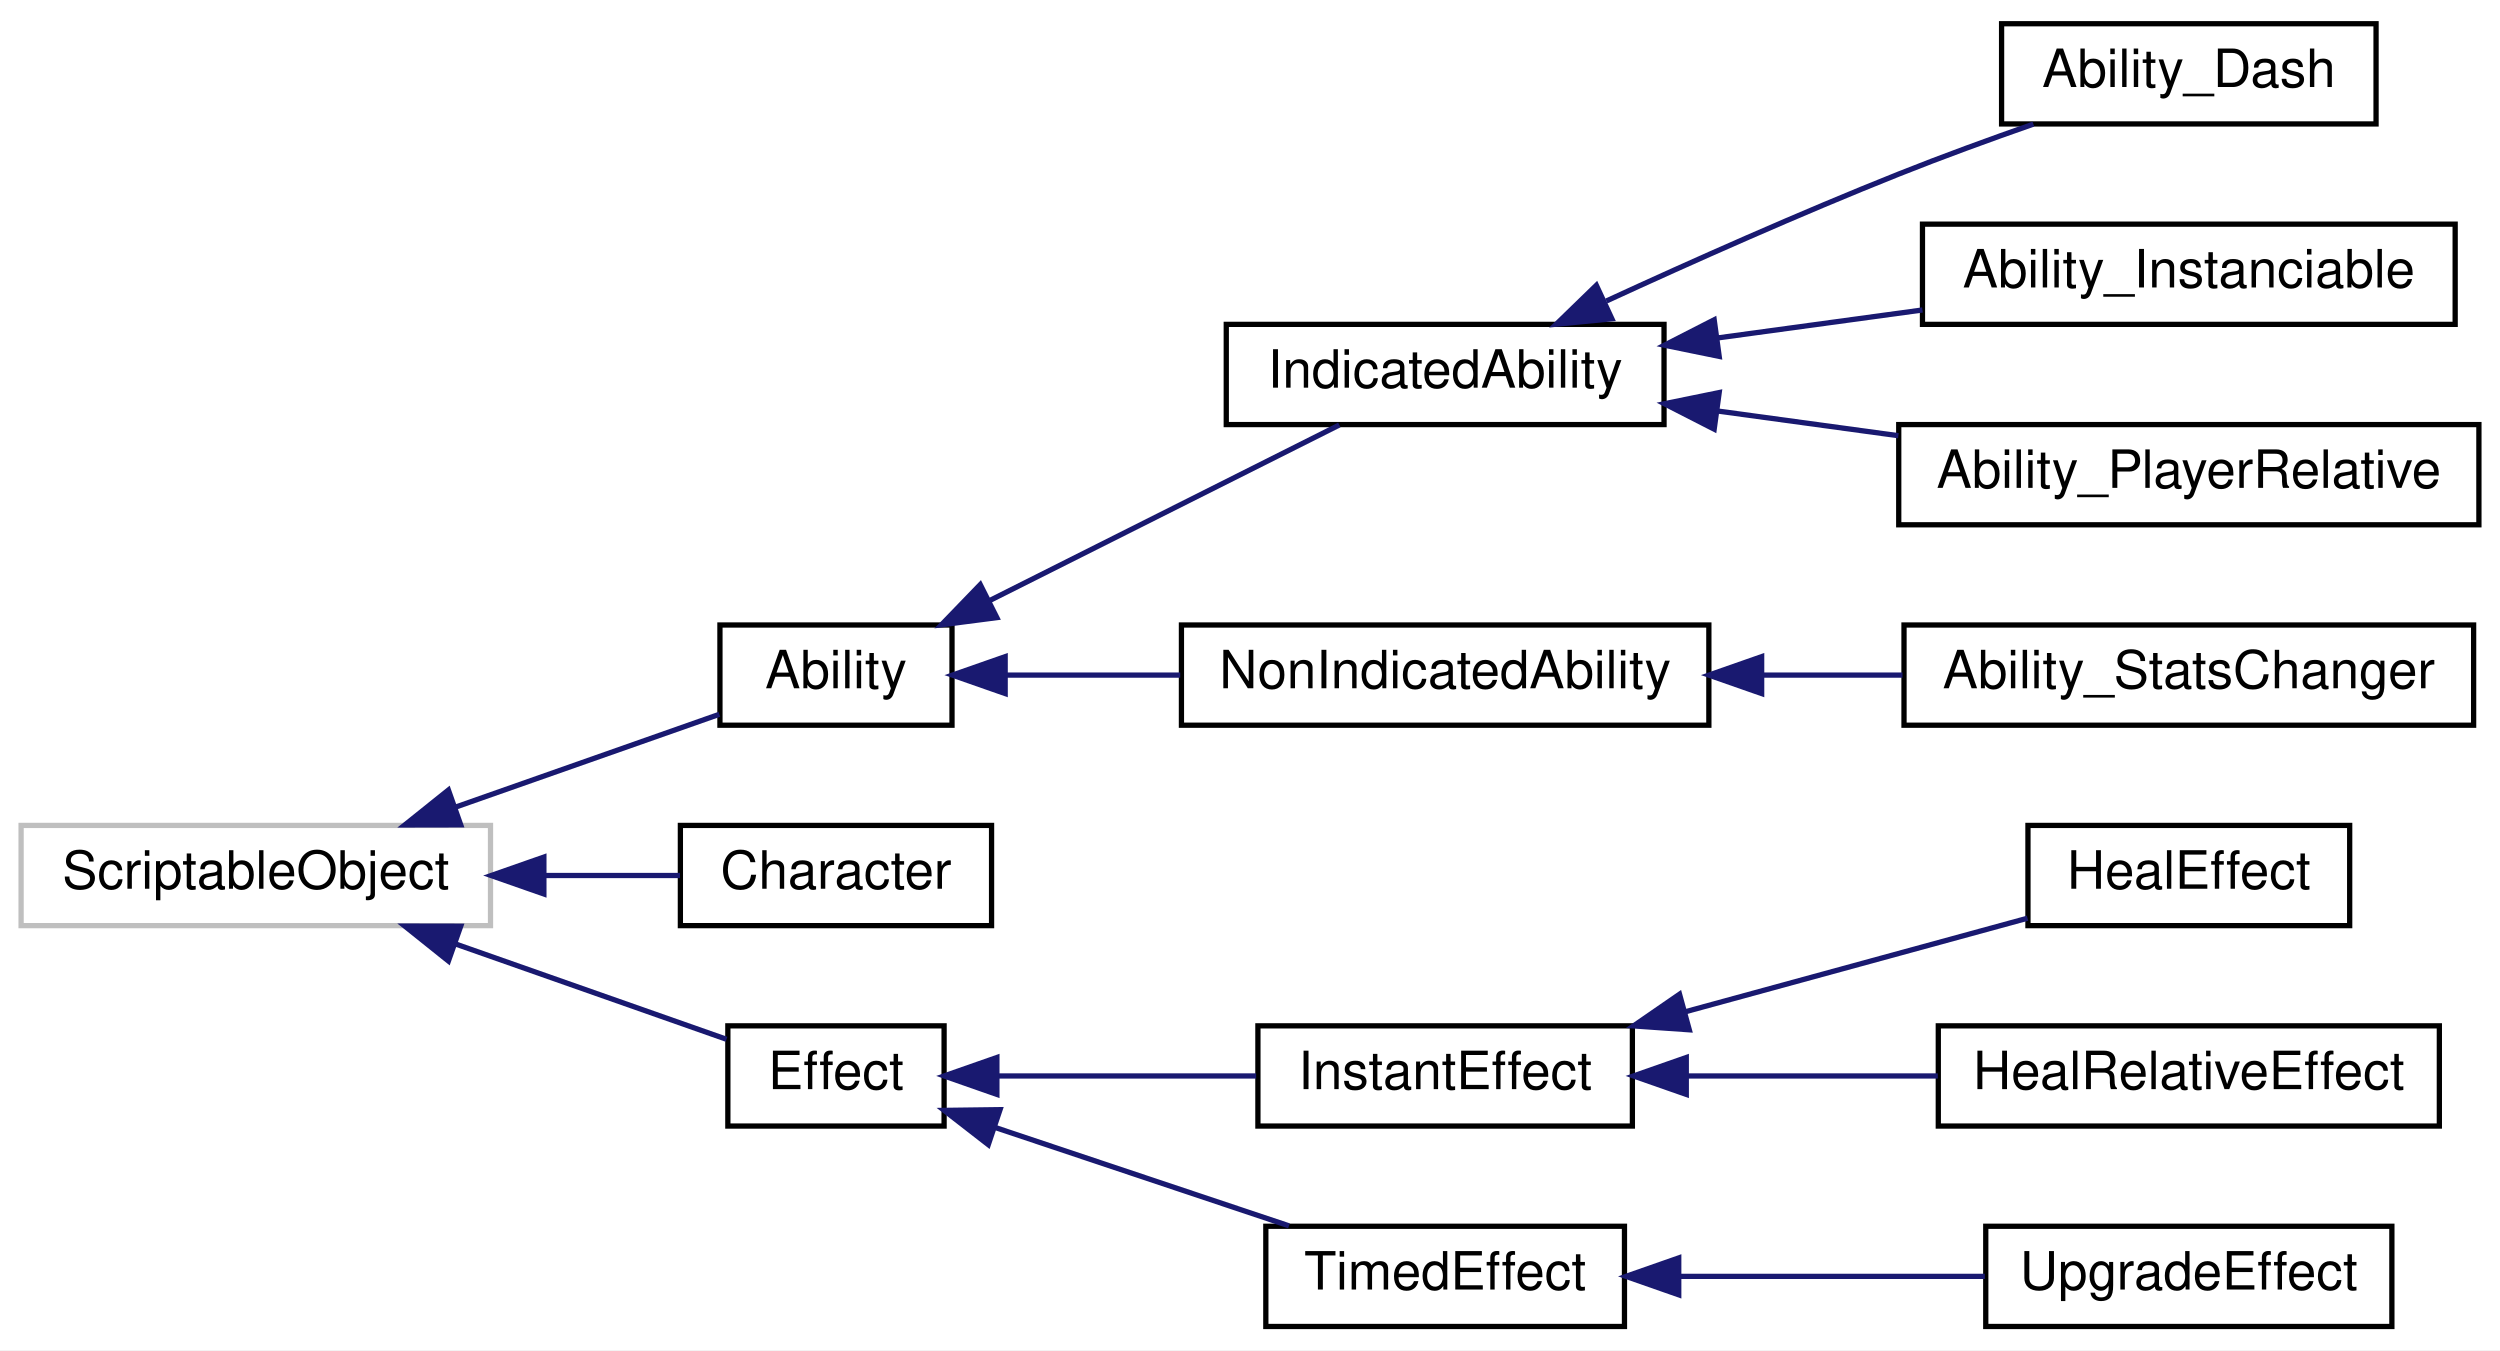
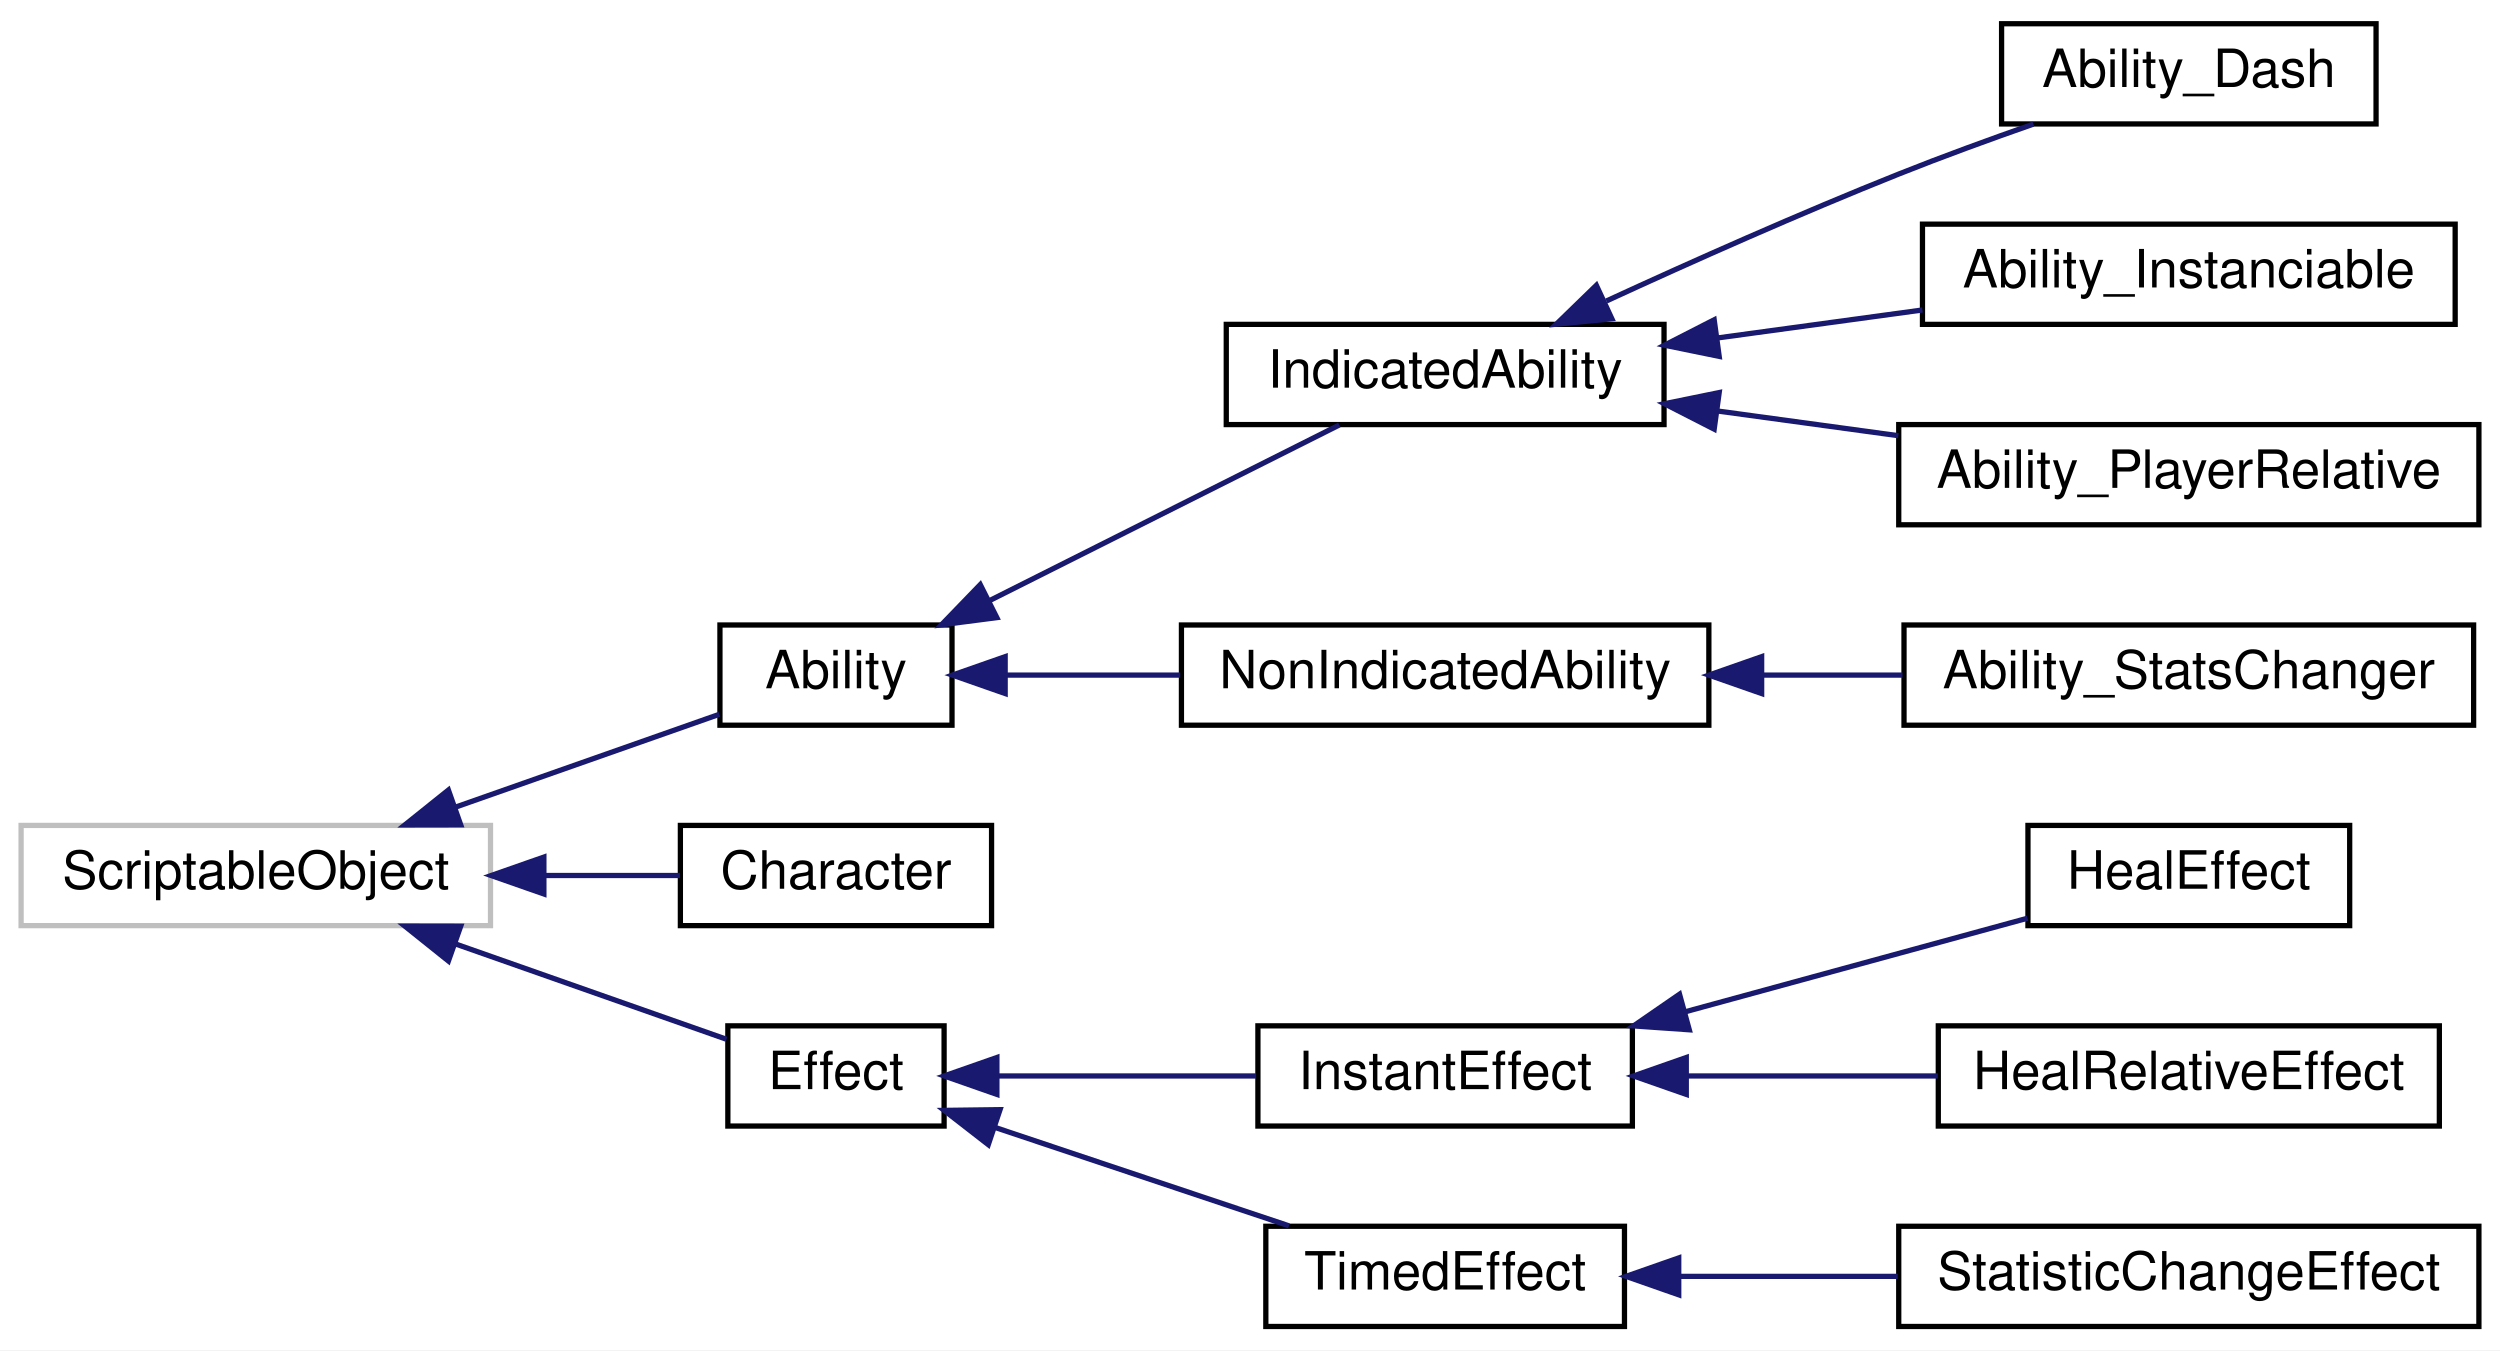
<svg xmlns="http://www.w3.org/2000/svg" xmlns:xlink="http://www.w3.org/1999/xlink" width="474pt" height="256pt" viewBox="0.00 0.00 474.00 256.00">
  <g id="graph0" class="graph" transform="scale(1 1) rotate(0) translate(4 252)">
    <polygon fill="white" stroke="transparent" points="-4,4 -4,-252 470,-252 470,4 -4,4" />
    <g id="node1" class="node">
      <g id="a_node1">
        <a xlink:title=" ">
          <polygon fill="white" stroke="#bfbfbf" points="0,-76.5 0,-95.5 89,-95.5 89,-76.5 0,-76.5" />
          <text text-anchor="middle" x="44.5" y="-83.5" font-family="Helvetica,sans-Serif" font-size="10.00">ScriptableObject</text>
        </a>
      </g>
    </g>
    <g id="node2" class="node">
      <g id="a_node2">
        <a xlink:href="class_ability.xhtml" target="_top" xlink:title=" ">
          <polygon fill="white" stroke="black" points="132.5,-114.5 132.5,-133.5 176.5,-133.5 176.5,-114.5 132.5,-114.5" />
          <text text-anchor="middle" x="154.5" y="-121.5" font-family="Helvetica,sans-Serif" font-size="10.00">Ability</text>
        </a>
      </g>
    </g>
    <g id="edge1" class="edge">
      <path fill="none" stroke="midnightblue" d="M82.25,-98.93C98.97,-104.81 118.14,-111.56 132.39,-116.57" />
      <polygon fill="midnightblue" stroke="midnightblue" points="83.35,-95.61 72.75,-95.59 81.02,-102.21 83.35,-95.61" />
    </g>
    <g id="node9" class="node">
      <g id="a_node9">
        <a xlink:href="class_character.xhtml" target="_top" xlink:title=" ">
          <polygon fill="white" stroke="black" points="125,-76.5 125,-95.5 184,-95.5 184,-76.5 125,-76.5" />
          <text text-anchor="middle" x="154.5" y="-83.5" font-family="Helvetica,sans-Serif" font-size="10.00">Character</text>
        </a>
      </g>
    </g>
    <g id="edge8" class="edge">
      <path fill="none" stroke="midnightblue" d="M99.12,-86C108.03,-86 116.95,-86 124.92,-86" />
      <polygon fill="midnightblue" stroke="midnightblue" points="99.12,-82.5 89.12,-86 99.12,-89.5 99.12,-82.5" />
    </g>
    <g id="node10" class="node">
      <g id="a_node10">
-         <a xlink:href="class_effect.xhtml" target="_top" xlink:title=" ">
+         <a xlink:href="class_effect.xhtml" target="_top" xlink:title="Abstract base info container class for an Effect.">
          <polygon fill="white" stroke="black" points="134,-38.5 134,-57.5 175,-57.5 175,-38.5 134,-38.5" />
          <text text-anchor="middle" x="154.5" y="-45.5" font-family="Helvetica,sans-Serif" font-size="10.00">Effect</text>
        </a>
      </g>
    </g>
    <g id="edge9" class="edge">
      <path fill="none" stroke="midnightblue" d="M82.52,-72.97C99.71,-66.93 119.46,-59.98 133.75,-54.95" />
      <polygon fill="midnightblue" stroke="midnightblue" points="81.02,-69.79 72.75,-76.41 83.35,-76.39 81.02,-69.79" />
    </g>
    <g id="node3" class="node">
      <g id="a_node3">
        <a xlink:href="class_indicated_ability.xhtml" target="_top" xlink:title="Encapsulador de les Ability que han de mostrar l'indicador">
          <polygon fill="white" stroke="black" points="228.5,-171.5 228.5,-190.5 311.5,-190.5 311.5,-171.5 228.5,-171.5" />
          <text text-anchor="middle" x="270" y="-178.5" font-family="Helvetica,sans-Serif" font-size="10.00">IndicatedAbility</text>
        </a>
      </g>
    </g>
    <g id="edge2" class="edge">
      <path fill="none" stroke="midnightblue" d="M183.45,-138.04C204.13,-148.42 231.75,-162.29 249.94,-171.43" />
      <polygon fill="midnightblue" stroke="midnightblue" points="185,-134.9 174.5,-133.54 181.86,-141.16 185,-134.9" />
    </g>
    <g id="node7" class="node">
      <g id="a_node7">
-         <a xlink:href="class_non_indicated_ability.xhtml" target="_top" xlink:title=" ">
+         <a xlink:href="class_non_indicated_ability.xhtml" target="_top" xlink:title="Encapsulador de les Ability que NO han de mostrar cap indicador.">
          <polygon fill="white" stroke="black" points="220,-114.5 220,-133.5 320,-133.5 320,-114.5 220,-114.5" />
          <text text-anchor="middle" x="270" y="-121.5" font-family="Helvetica,sans-Serif" font-size="10.00">NonIndicatedAbility</text>
        </a>
      </g>
    </g>
    <g id="edge6" class="edge">
      <path fill="none" stroke="midnightblue" d="M186.66,-124C196.9,-124 208.53,-124 219.77,-124" />
      <polygon fill="midnightblue" stroke="midnightblue" points="186.58,-120.5 176.58,-124 186.58,-127.5 186.58,-120.5" />
    </g>
    <g id="node4" class="node">
      <g id="a_node4">
        <a xlink:href="class_ability___dash.xhtml" target="_top" xlink:title=" ">
          <polygon fill="white" stroke="black" points="375.5,-228.5 375.5,-247.5 446.5,-247.5 446.5,-228.5 375.5,-228.5" />
          <text text-anchor="middle" x="411" y="-235.5" font-family="Helvetica,sans-Serif" font-size="10.00">Ability_Dash</text>
        </a>
      </g>
    </g>
    <g id="edge3" class="edge">
      <path fill="none" stroke="midnightblue" d="M300.56,-194.93C316.78,-202.4 337.35,-211.56 356,-219 364.22,-222.28 373.25,-225.57 381.53,-228.47" />
      <polygon fill="midnightblue" stroke="midnightblue" points="301.61,-191.56 291.07,-190.53 298.67,-197.91 301.61,-191.56" />
    </g>
    <g id="node5" class="node">
      <g id="a_node5">
        <a xlink:href="class_ability___instanciable.xhtml" target="_top" xlink:title=" ">
          <polygon fill="white" stroke="black" points="360.5,-190.5 360.5,-209.5 461.5,-209.5 461.5,-190.5 360.5,-190.5" />
          <text text-anchor="middle" x="411" y="-197.5" font-family="Helvetica,sans-Serif" font-size="10.00">Ability_Instanciable</text>
        </a>
      </g>
    </g>
    <g id="edge4" class="edge">
      <path fill="none" stroke="midnightblue" d="M321.53,-187.91C334.23,-189.64 347.85,-191.5 360.5,-193.23" />
      <polygon fill="midnightblue" stroke="midnightblue" points="321.96,-184.43 311.58,-186.55 321.01,-191.37 321.96,-184.43" />
    </g>
    <g id="node6" class="node">
      <g id="a_node6">
        <a xlink:href="class_ability___player_relative.xhtml" target="_top" xlink:title=" ">
          <polygon fill="white" stroke="black" points="356,-152.5 356,-171.5 466,-171.5 466,-152.5 356,-152.5" />
          <text text-anchor="middle" x="411" y="-159.5" font-family="Helvetica,sans-Serif" font-size="10.00">Ability_PlayerRelative</text>
        </a>
      </g>
    </g>
    <g id="edge5" class="edge">
      <path fill="none" stroke="midnightblue" d="M321.6,-174.08C332.76,-172.56 344.63,-170.94 355.93,-169.39" />
      <polygon fill="midnightblue" stroke="midnightblue" points="321.01,-170.63 311.58,-175.45 321.96,-177.57 321.01,-170.63" />
    </g>
    <g id="node8" class="node">
      <g id="a_node8">
        <a xlink:href="class_ability___stats_changer.xhtml" target="_top" xlink:title=" ">
          <polygon fill="white" stroke="black" points="357,-114.5 357,-133.5 465,-133.5 465,-114.5 357,-114.5" />
          <text text-anchor="middle" x="411" y="-121.5" font-family="Helvetica,sans-Serif" font-size="10.00">Ability_StatsChanger</text>
        </a>
      </g>
    </g>
    <g id="edge7" class="edge">
      <path fill="none" stroke="midnightblue" d="M330.2,-124C339.01,-124 348.04,-124 356.71,-124" />
      <polygon fill="midnightblue" stroke="midnightblue" points="330.01,-120.5 320.01,-124 330.01,-127.5 330.01,-120.5" />
    </g>
    <g id="node11" class="node">
      <g id="a_node11">
        <a xlink:href="class_instant_effect.xhtml" target="_top" xlink:title="InstantEffect és un encapsulador per tots els Effect que s'executen de forma instantània.">
          <polygon fill="white" stroke="black" points="234.5,-38.5 234.5,-57.5 305.5,-57.5 305.5,-38.5 234.5,-38.5" />
          <text text-anchor="middle" x="270" y="-45.5" font-family="Helvetica,sans-Serif" font-size="10.00">InstantEffect</text>
        </a>
      </g>
    </g>
    <g id="edge10" class="edge">
      <path fill="none" stroke="midnightblue" d="M185.27,-48C200.26,-48 218.53,-48 234.17,-48" />
      <polygon fill="midnightblue" stroke="midnightblue" points="185.01,-44.5 175.01,-48 185.01,-51.5 185.01,-44.5" />
    </g>
    <g id="node14" class="node">
      <g id="a_node14">
        <a xlink:href="class_timed_effect.xhtml" target="_top" xlink:title="TimedEffect és un encapsulador per tots els Effect que NO s'executen de forma instantània.">
          <polygon fill="white" stroke="black" points="236,-0.5 236,-19.5 304,-19.5 304,-0.5 236,-0.5" />
          <text text-anchor="middle" x="270" y="-7.5" font-family="Helvetica,sans-Serif" font-size="10.00">TimedEffect</text>
        </a>
      </g>
    </g>
    <g id="edge13" class="edge">
      <path fill="none" stroke="midnightblue" d="M184.53,-38.28C201.68,-32.54 223.31,-25.3 240.39,-19.58" />
      <polygon fill="midnightblue" stroke="midnightblue" points="183.38,-34.97 175.01,-41.47 185.61,-41.61 183.38,-34.97" />
    </g>
    <g id="node12" class="node">
      <g id="a_node12">
        <a xlink:href="class_heal_effect.xhtml" target="_top" xlink:title=" ">
          <polygon fill="white" stroke="black" points="380.5,-76.5 380.5,-95.5 441.5,-95.5 441.5,-76.5 380.5,-76.5" />
          <text text-anchor="middle" x="411" y="-83.5" font-family="Helvetica,sans-Serif" font-size="10.00">HealEffect</text>
        </a>
      </g>
    </g>
    <g id="edge11" class="edge">
      <path fill="none" stroke="midnightblue" d="M315.5,-60.16C336.73,-65.97 361.55,-72.75 380.42,-77.91" />
      <polygon fill="midnightblue" stroke="midnightblue" points="316.29,-56.75 305.72,-57.49 314.44,-63.5 316.29,-56.75" />
    </g>
    <g id="node13" class="node">
      <g id="a_node13">
        <a xlink:href="class_heal_relative_effect.xhtml" target="_top" xlink:title=" ">
          <polygon fill="white" stroke="black" points="363.5,-38.5 363.5,-57.5 458.5,-57.5 458.5,-38.5 363.5,-38.5" />
          <text text-anchor="middle" x="411" y="-45.5" font-family="Helvetica,sans-Serif" font-size="10.00">HealRelativeEffect</text>
        </a>
      </g>
    </g>
    <g id="edge12" class="edge">
      <path fill="none" stroke="midnightblue" d="M315.91,-48C331.1,-48 348.09,-48 363.41,-48" />
      <polygon fill="midnightblue" stroke="midnightblue" points="315.72,-44.5 305.72,-48 315.72,-51.5 315.72,-44.5" />
    </g>
    <g id="node15" class="node">
      <g id="a_node15">
-         <a xlink:href="class_upgrade_effect.xhtml" target="_top" xlink:title=" ">
-           <polygon fill="white" stroke="black" points="372.5,-0.5 372.5,-19.5 449.5,-19.5 449.5,-0.5 372.5,-0.5" />
-           <text text-anchor="middle" x="411" y="-7.5" font-family="Helvetica,sans-Serif" font-size="10.00">UpgradeEffect</text>
+         <a xlink:href="class_statistic_change_effect.xhtml" target="_top" xlink:title=" ">
+           <polygon fill="white" stroke="black" points="356,-0.5 356,-19.5 466,-19.5 466,-0.5 356,-0.5" />
+           <text text-anchor="middle" x="411" y="-7.5" font-family="Helvetica,sans-Serif" font-size="10.00">StatisticChangeEffect</text>
        </a>
      </g>
    </g>
    <g id="edge14" class="edge">
-       <path fill="none" stroke="midnightblue" d="M314.54,-10C333.07,-10 354.48,-10 372.32,-10" />
+       <path fill="none" stroke="midnightblue" d="M314.45,-10C327.55,-10 342.1,-10 355.81,-10" />
      <polygon fill="midnightblue" stroke="midnightblue" points="314.29,-6.5 304.29,-10 314.29,-13.5 314.29,-6.5" />
    </g>
  </g>
</svg>
